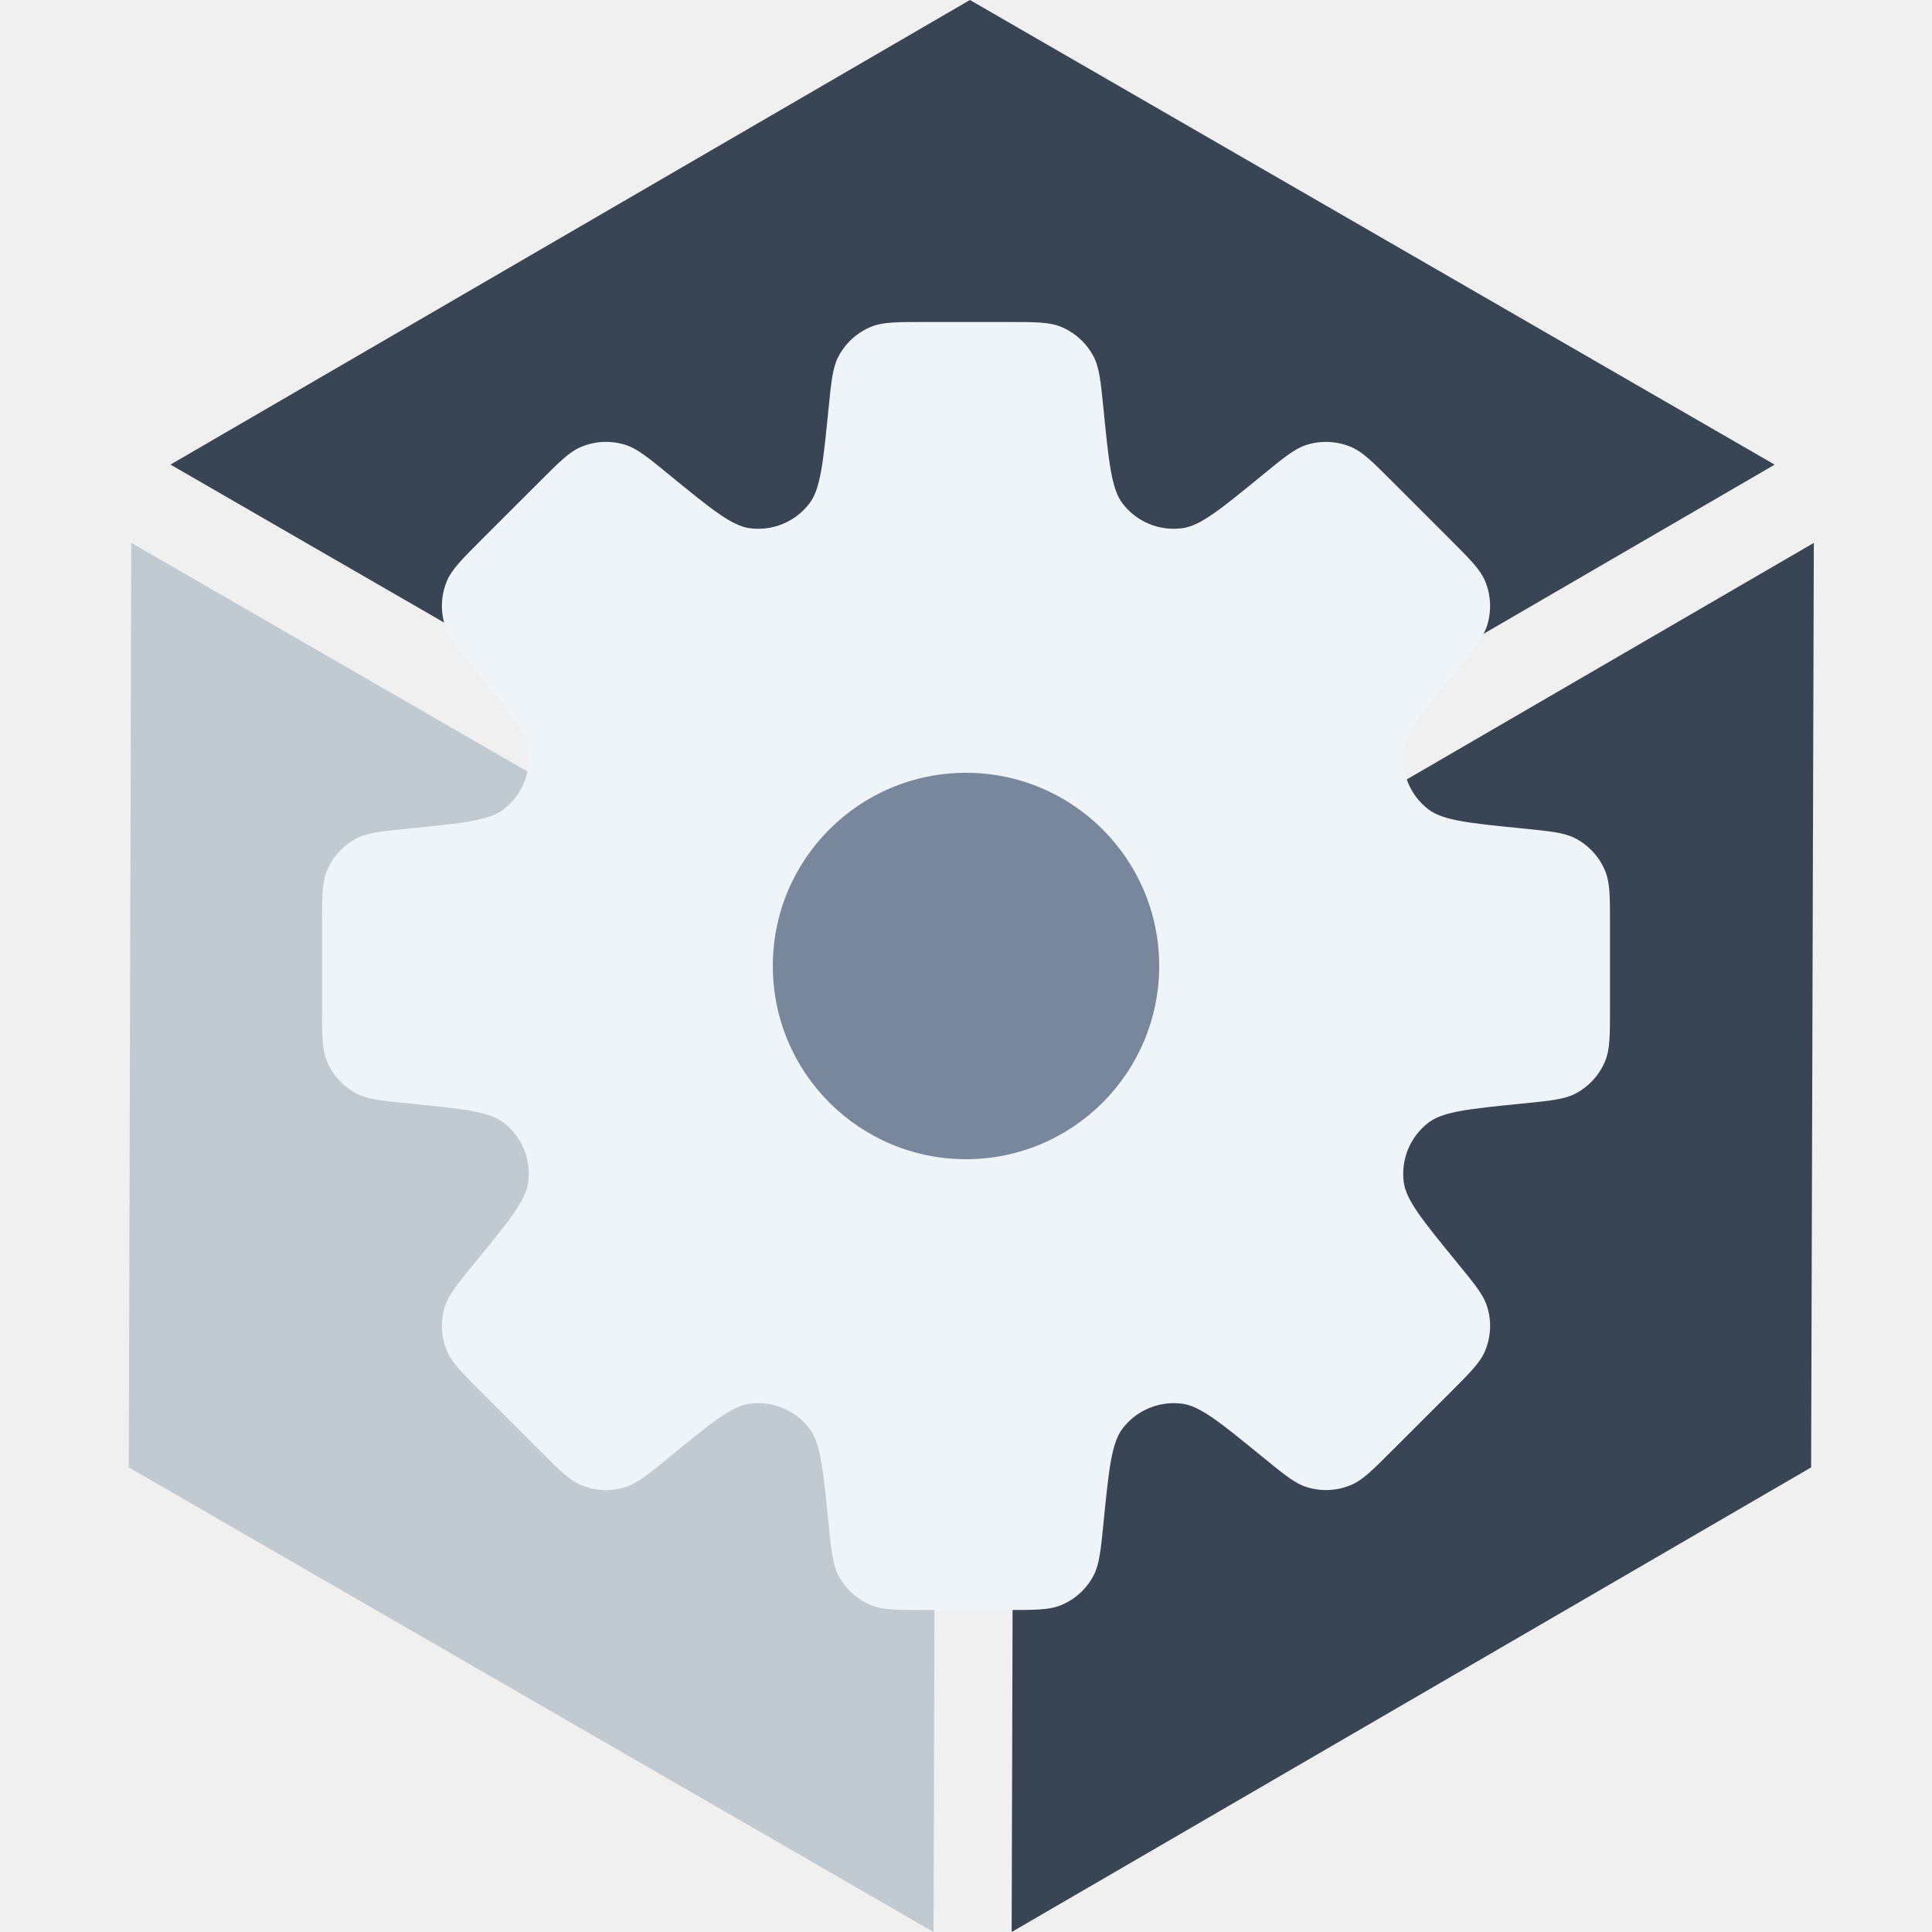
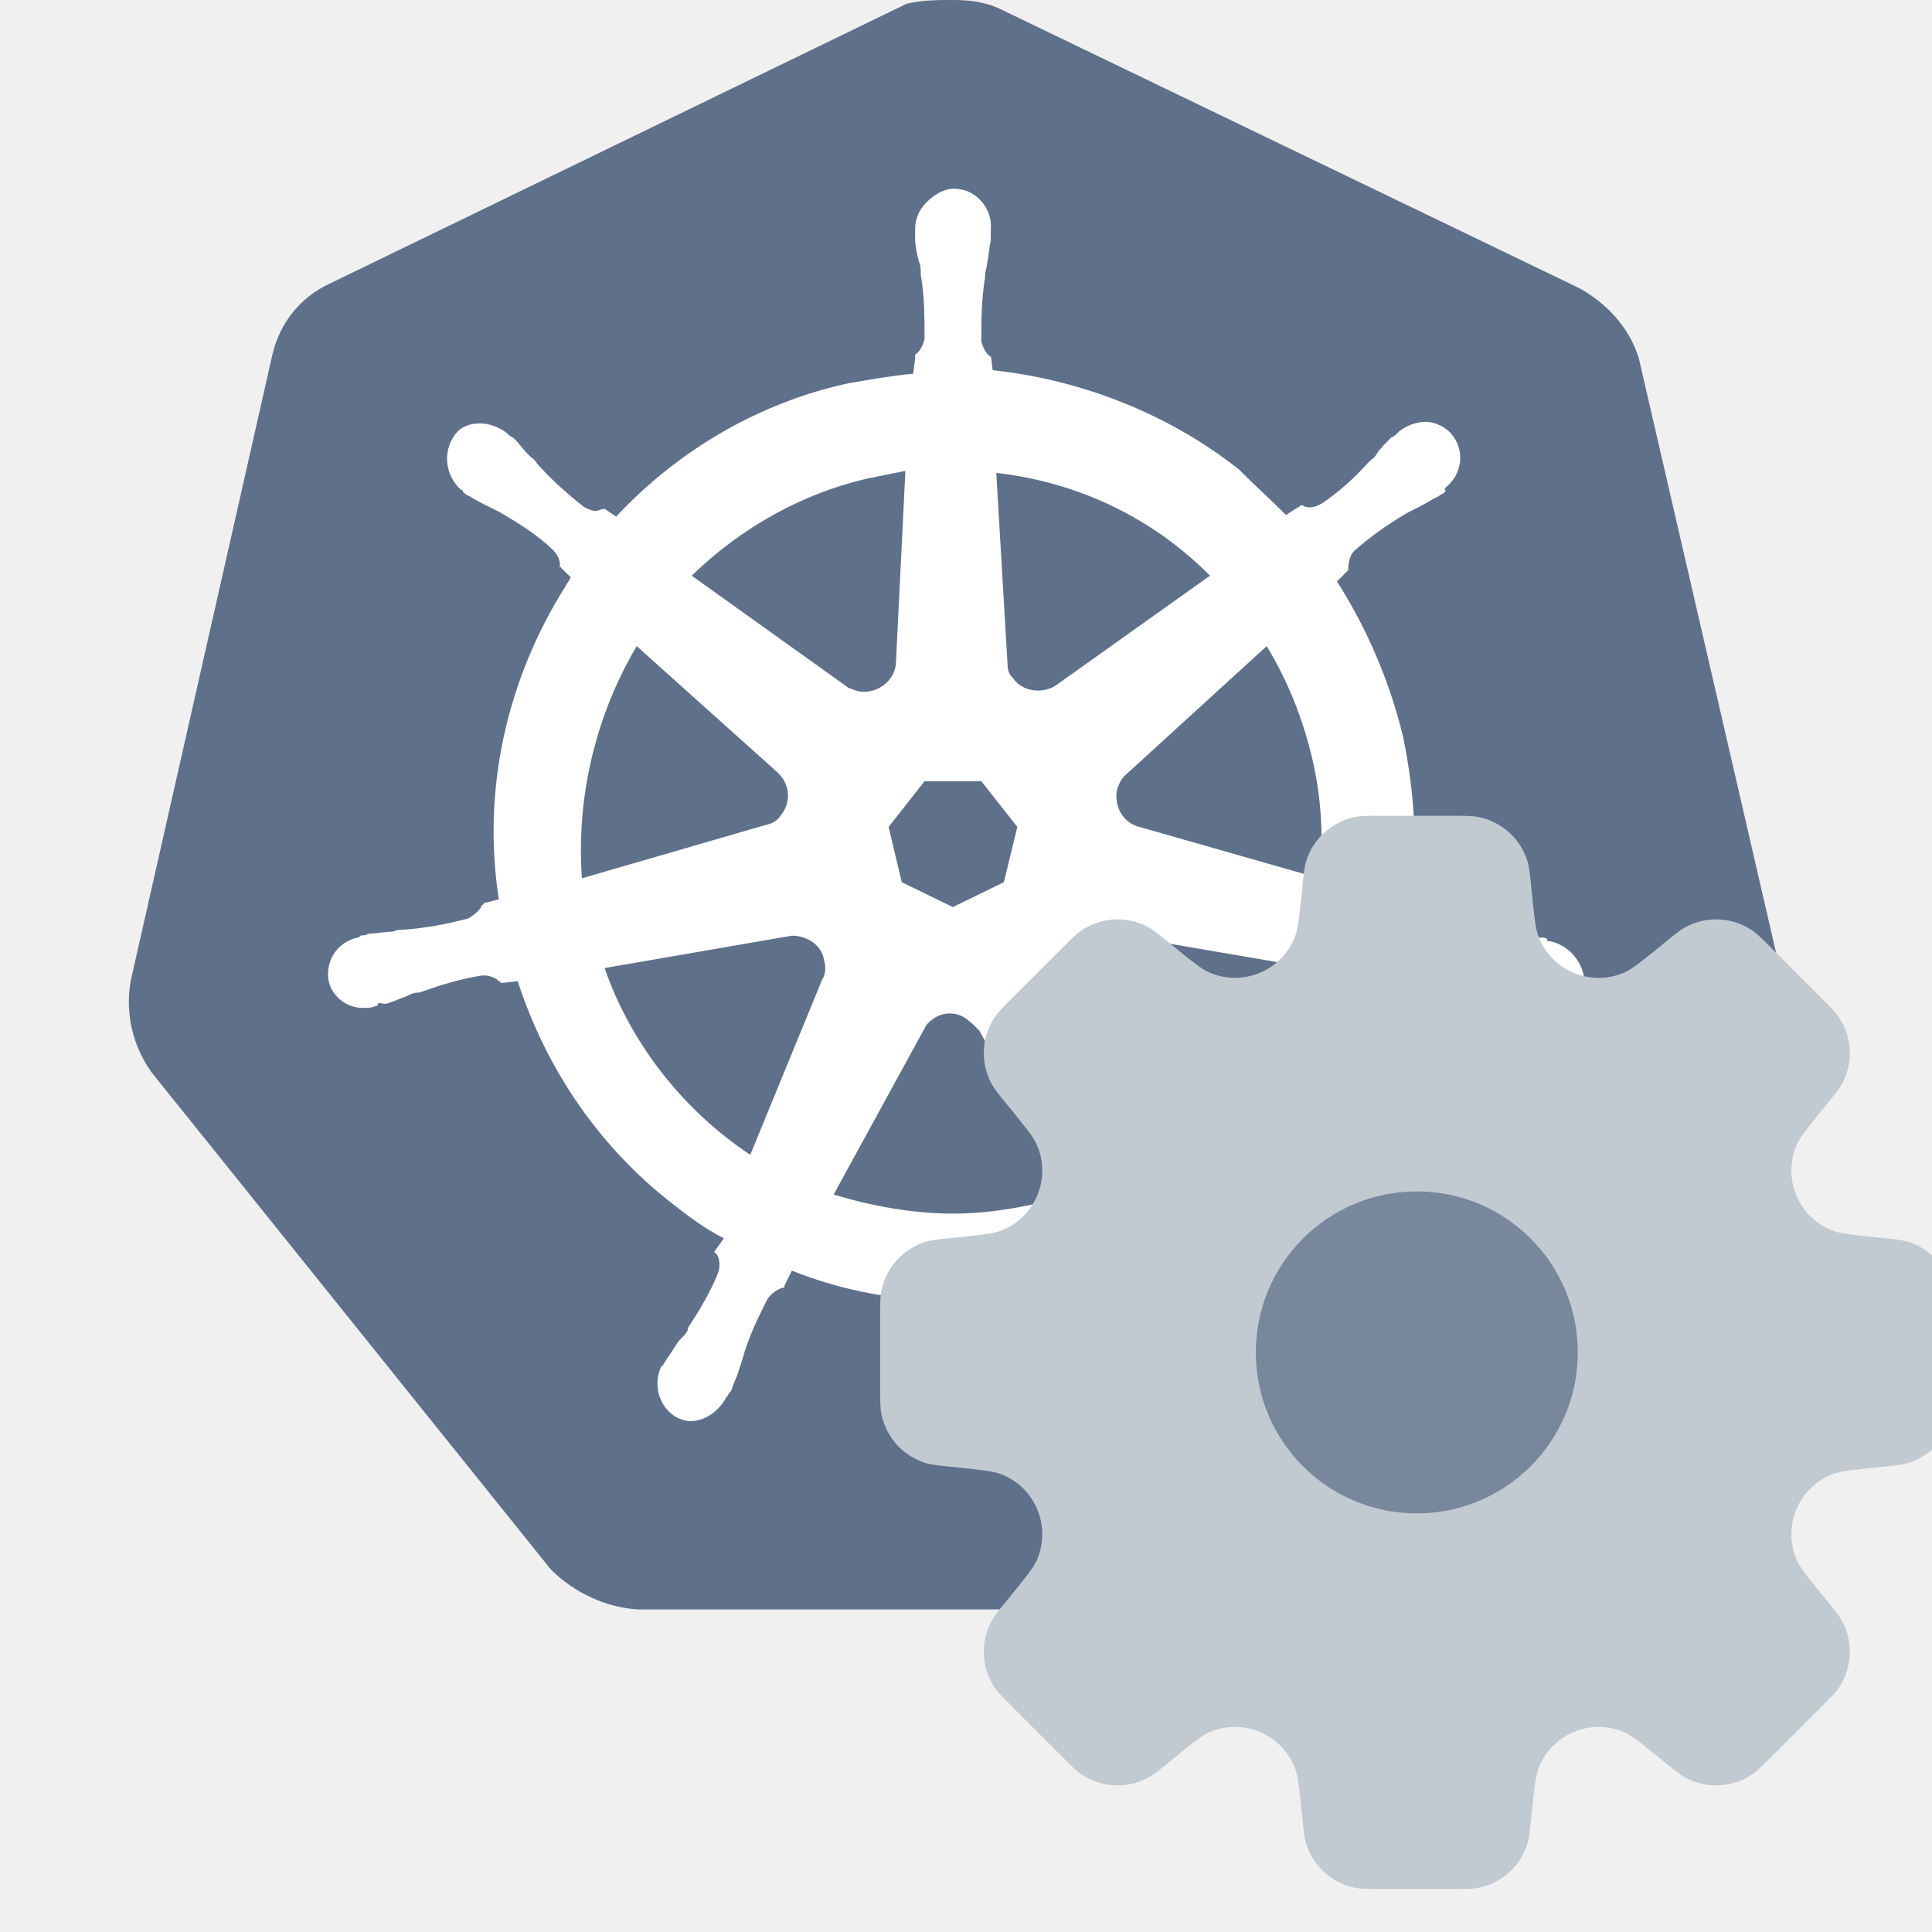
<svg xmlns="http://www.w3.org/2000/svg" width="30" height="30" viewBox="0 0 30 30" fill="none">
  <g clip-path="url(#clip0_156_17271)">
-     <path fill-rule="evenodd" clip-rule="evenodd" d="M2 22.786L14.496 30L14.536 15.644L2.039 8.43L2 22.786Z" fill="#C1C9D1" />
-     <path fill-rule="evenodd" clip-rule="evenodd" d="M15.75 15.644L15.709 30L28.123 22.786L28.165 8.43L15.75 15.644ZM2.647 7.214L15.143 14.429L27.557 7.215L15.061 0L2.647 7.214Z" fill="#394454" />
-     <path fill-rule="evenodd" clip-rule="evenodd" d="M17.136 6.361C17.093 5.928 17.071 5.711 16.984 5.542C16.873 5.327 16.688 5.159 16.463 5.07C16.285 5 16.068 5 15.632 5H14.368C13.932 5 13.714 5 13.537 5.07C13.312 5.159 13.127 5.327 13.016 5.542C12.929 5.711 12.907 5.928 12.864 6.361C12.782 7.182 12.741 7.592 12.569 7.817C12.351 8.103 11.997 8.25 11.64 8.202C11.36 8.164 11.041 7.903 10.402 7.381C10.065 7.105 9.896 6.967 9.715 6.909C9.484 6.835 9.235 6.848 9.013 6.944C8.838 7.019 8.684 7.174 8.376 7.482L7.482 8.375C7.174 8.683 7.02 8.838 6.944 9.012C6.848 9.234 6.836 9.484 6.909 9.714C6.967 9.896 7.105 10.064 7.381 10.402C7.904 11.04 8.165 11.36 8.203 11.641C8.251 11.997 8.104 12.351 7.818 12.569C7.593 12.741 7.183 12.782 6.362 12.864C5.928 12.907 5.711 12.929 5.542 13.016C5.327 13.127 5.159 13.312 5.07 13.537C5 13.714 5 13.932 5 14.368V15.632C5 16.068 5 16.285 5.07 16.463C5.159 16.688 5.327 16.873 5.542 16.984C5.711 17.071 5.928 17.093 6.361 17.136C7.182 17.218 7.593 17.259 7.818 17.431C8.104 17.649 8.25 18.003 8.202 18.359C8.165 18.64 7.904 18.959 7.381 19.598C7.105 19.935 6.967 20.104 6.909 20.285C6.835 20.516 6.848 20.765 6.944 20.987C7.02 21.162 7.174 21.316 7.482 21.624L8.376 22.518C8.684 22.826 8.838 22.98 9.013 23.056C9.235 23.152 9.484 23.165 9.715 23.091C9.896 23.033 10.065 22.895 10.402 22.619C11.041 22.096 11.36 21.835 11.641 21.797C11.997 21.75 12.351 21.896 12.569 22.182C12.741 22.407 12.782 22.818 12.864 23.639C12.907 24.072 12.929 24.289 13.016 24.458C13.127 24.673 13.312 24.841 13.537 24.93C13.714 25 13.932 25 14.368 25H15.632C16.068 25 16.286 25 16.463 24.93C16.688 24.841 16.873 24.674 16.984 24.459C17.071 24.289 17.093 24.072 17.136 23.638C17.218 22.817 17.259 22.407 17.431 22.182C17.649 21.896 18.003 21.749 18.36 21.797C18.64 21.835 18.959 22.096 19.598 22.618C19.935 22.894 20.104 23.032 20.285 23.09C20.516 23.164 20.765 23.152 20.987 23.055C21.162 22.98 21.316 22.826 21.624 22.517L22.518 21.624C22.826 21.316 22.98 21.162 23.056 20.987C23.152 20.765 23.165 20.515 23.091 20.285C23.033 20.103 22.895 19.935 22.619 19.598C22.097 18.959 21.836 18.64 21.798 18.36C21.75 18.003 21.897 17.649 22.183 17.431C22.408 17.259 22.818 17.218 23.639 17.136C24.072 17.093 24.289 17.071 24.458 16.984C24.673 16.873 24.841 16.688 24.93 16.463C25 16.285 25 16.068 25 15.632V14.368C25 13.932 25 13.714 24.93 13.537C24.841 13.312 24.673 13.127 24.458 13.016C24.289 12.929 24.072 12.907 23.639 12.864C22.818 12.782 22.407 12.741 22.182 12.569C21.896 12.351 21.75 11.997 21.797 11.641C21.835 11.36 22.096 11.041 22.619 10.402C22.895 10.065 23.033 9.896 23.091 9.715C23.164 9.484 23.152 9.235 23.056 9.013C22.98 8.838 22.826 8.684 22.518 8.376L21.624 7.482C21.316 7.174 21.162 7.02 20.987 6.944C20.765 6.848 20.516 6.836 20.285 6.909C20.104 6.967 19.935 7.105 19.598 7.381C18.959 7.904 18.64 8.165 18.36 8.202C18.003 8.25 17.649 8.104 17.431 7.818C17.259 7.593 17.218 7.182 17.136 6.361Z" fill="#EFF4F9" />
-     <circle cx="15" cy="15" r="3" fill="#79879C" />
+     <g clip-path="url(#clip1_156_17271)">
+       <path d="M25.447 5.561C25.3 5.087 24.947 4.702 24.506 4.466L15.546 0.147C15.309 0.029 15.046 0 14.81 0C14.573 0 14.31 0 14.076 0.059L5.114 4.407C4.673 4.613 4.351 4.999 4.231 5.502L2.029 15.232C1.942 15.735 2.059 16.238 2.354 16.652L8.553 24.37C8.907 24.726 9.407 24.962 9.904 24.991H19.776C20.305 25.05 20.805 24.814 21.127 24.37L27.327 16.652C27.622 16.238 27.739 15.735 27.68 15.232L25.447 5.561Z" fill="#5F708A" />
+       <path d="M24.079 14.617C24.05 14.617 24.021 14.617 24.021 14.588C24.021 14.558 23.962 14.558 23.904 14.558C23.787 14.529 23.669 14.529 23.55 14.529C23.492 14.529 23.433 14.529 23.375 14.499H23.345C23.021 14.47 22.67 14.411 22.346 14.322C22.258 14.293 22.17 14.204 22.141 14.116L21.907 14.057C22.024 13.198 21.965 12.312 21.79 11.454C21.585 10.595 21.231 9.768 20.761 9.029L20.936 8.852V8.823C20.936 8.734 20.966 8.617 21.024 8.558C21.288 8.322 21.553 8.143 21.846 7.966C21.905 7.937 21.963 7.907 22.022 7.878C22.139 7.819 22.227 7.76 22.346 7.701C22.375 7.672 22.404 7.672 22.434 7.642C22.463 7.613 22.434 7.613 22.434 7.583C22.697 7.377 22.758 7.021 22.551 6.756C22.463 6.638 22.287 6.55 22.139 6.55C21.992 6.55 21.844 6.609 21.727 6.697L21.698 6.727C21.668 6.756 21.639 6.785 21.61 6.785C21.522 6.874 21.434 6.962 21.375 7.051C21.346 7.11 21.288 7.139 21.258 7.169C21.053 7.404 20.788 7.642 20.524 7.819C20.466 7.848 20.407 7.878 20.349 7.878C20.32 7.878 20.261 7.878 20.232 7.848H20.203L19.968 7.996C19.734 7.76 19.468 7.522 19.234 7.286C18.147 6.428 16.796 5.897 15.414 5.748L15.385 5.512V5.542C15.297 5.483 15.268 5.394 15.238 5.306C15.238 4.98 15.238 4.656 15.297 4.3V4.27C15.297 4.211 15.326 4.153 15.326 4.094C15.355 3.976 15.355 3.858 15.385 3.738V3.557C15.414 3.26 15.18 2.965 14.885 2.936C14.709 2.907 14.532 2.995 14.385 3.142C14.268 3.26 14.21 3.407 14.21 3.557V3.704C14.21 3.822 14.239 3.94 14.268 4.06C14.297 4.119 14.297 4.178 14.297 4.237V4.266C14.356 4.592 14.356 4.917 14.356 5.272C14.327 5.361 14.297 5.449 14.21 5.508V5.567L14.18 5.803C13.856 5.832 13.534 5.891 13.181 5.95C11.801 6.247 10.536 6.985 9.568 8.021L9.392 7.903H9.363C9.333 7.903 9.304 7.933 9.246 7.933C9.187 7.933 9.128 7.903 9.07 7.874C8.806 7.667 8.541 7.43 8.336 7.194C8.307 7.135 8.248 7.105 8.219 7.076C8.131 6.988 8.072 6.899 7.985 6.811C7.955 6.781 7.926 6.781 7.897 6.752C7.868 6.722 7.868 6.722 7.868 6.722C7.75 6.634 7.604 6.575 7.456 6.575C7.28 6.575 7.132 6.634 7.044 6.781C6.868 7.046 6.927 7.402 7.161 7.608C7.19 7.608 7.19 7.638 7.19 7.638C7.19 7.638 7.249 7.697 7.278 7.697C7.366 7.756 7.483 7.815 7.602 7.874C7.661 7.903 7.719 7.933 7.778 7.962C8.072 8.139 8.365 8.318 8.599 8.553C8.658 8.612 8.717 8.73 8.687 8.819V8.789L8.863 8.966C8.834 9.025 8.804 9.054 8.775 9.113C7.863 10.563 7.483 12.279 7.746 13.965L7.512 14.024C7.512 14.053 7.483 14.053 7.483 14.053C7.454 14.141 7.366 14.2 7.278 14.259C6.954 14.348 6.632 14.407 6.278 14.436C6.22 14.436 6.161 14.436 6.103 14.466C5.986 14.466 5.869 14.495 5.749 14.495C5.72 14.495 5.691 14.524 5.632 14.524C5.603 14.524 5.603 14.524 5.574 14.554C5.25 14.613 5.045 14.91 5.103 15.234C5.162 15.499 5.427 15.678 5.691 15.648C5.749 15.648 5.779 15.648 5.837 15.619C5.866 15.619 5.866 15.619 5.866 15.589C5.866 15.56 5.954 15.589 5.984 15.589C6.101 15.56 6.218 15.501 6.308 15.472C6.366 15.442 6.425 15.413 6.483 15.413H6.513C6.837 15.295 7.129 15.206 7.483 15.147H7.512C7.6 15.147 7.688 15.177 7.746 15.236C7.776 15.236 7.776 15.265 7.776 15.265L8.039 15.236C8.48 16.595 9.302 17.81 10.448 18.696C10.711 18.902 10.948 19.081 11.24 19.228L11.094 19.435C11.094 19.464 11.123 19.464 11.123 19.464C11.182 19.552 11.182 19.67 11.152 19.761C11.035 20.058 10.858 20.352 10.682 20.62V20.649C10.653 20.708 10.623 20.738 10.565 20.796C10.506 20.855 10.448 20.973 10.36 21.093C10.331 21.123 10.331 21.152 10.302 21.182C10.302 21.182 10.302 21.211 10.272 21.211C10.126 21.508 10.243 21.861 10.506 22.009C10.565 22.038 10.653 22.068 10.711 22.068C10.945 22.068 11.152 21.92 11.27 21.712C11.27 21.712 11.27 21.683 11.299 21.683C11.299 21.653 11.328 21.623 11.357 21.594C11.387 21.476 11.445 21.388 11.475 21.268L11.533 21.091C11.621 20.765 11.767 20.47 11.916 20.173C11.974 20.085 12.062 20.026 12.15 19.997C12.179 19.997 12.179 19.997 12.179 19.967L12.296 19.731C13.118 20.058 13.971 20.205 14.852 20.205C15.381 20.205 15.91 20.146 16.439 19.999C16.763 19.94 17.085 19.822 17.38 19.733L17.497 19.94C17.526 19.94 17.526 19.94 17.526 19.969C17.614 19.999 17.702 20.058 17.76 20.146C17.907 20.443 18.055 20.738 18.143 21.064V21.093L18.201 21.27C18.231 21.388 18.26 21.506 18.319 21.596C18.348 21.626 18.348 21.655 18.377 21.685C18.377 21.685 18.377 21.714 18.406 21.714C18.523 21.92 18.73 22.07 18.965 22.07C19.052 22.07 19.111 22.04 19.199 22.011C19.316 21.952 19.433 21.834 19.462 21.685C19.491 21.537 19.491 21.388 19.433 21.241C19.433 21.211 19.404 21.211 19.404 21.211C19.404 21.182 19.374 21.152 19.345 21.123C19.287 21.005 19.228 20.916 19.14 20.826C19.111 20.767 19.082 20.738 19.023 20.678V20.62C18.818 20.354 18.67 20.058 18.553 19.761C18.523 19.672 18.523 19.555 18.582 19.464C18.582 19.435 18.611 19.435 18.611 19.435L18.523 19.199C20.023 18.281 21.169 16.863 21.698 15.177L21.932 15.206C21.961 15.206 21.961 15.177 21.961 15.177C22.02 15.118 22.107 15.088 22.195 15.088H22.224C22.549 15.147 22.871 15.236 23.166 15.354H23.195C23.253 15.383 23.312 15.413 23.37 15.413C23.488 15.472 23.575 15.53 23.695 15.56C23.724 15.56 23.753 15.589 23.812 15.589C23.841 15.589 23.841 15.589 23.87 15.619C23.929 15.648 23.958 15.648 24.017 15.648C24.28 15.648 24.516 15.472 24.604 15.234C24.579 14.914 24.343 14.676 24.079 14.617ZM15.588 13.699L14.795 14.085L14.003 13.699L13.798 12.841L14.356 12.131H15.238L15.797 12.841L15.588 13.699ZM20.376 11.778C20.522 12.399 20.552 13.02 20.493 13.64L17.702 12.843C17.438 12.784 17.29 12.517 17.348 12.251C17.378 12.163 17.407 12.104 17.465 12.045L19.669 10.033C19.993 10.566 20.23 11.157 20.376 11.778ZM18.789 8.939L16.38 10.654C16.175 10.772 15.88 10.742 15.734 10.536C15.675 10.477 15.646 10.418 15.646 10.33L15.47 7.343C16.763 7.491 17.909 8.053 18.789 8.939ZM13.472 7.43L14.059 7.312L13.913 10.269C13.913 10.534 13.678 10.742 13.413 10.742C13.325 10.742 13.267 10.713 13.179 10.683L10.741 8.939C11.502 8.2 12.443 7.667 13.472 7.43ZM9.887 10.033L12.062 11.984C12.267 12.161 12.296 12.458 12.121 12.664C12.062 12.752 12.004 12.782 11.886 12.811L9.036 13.638C8.947 12.399 9.239 11.127 9.887 10.033ZM9.388 15.032L12.296 14.529C12.53 14.529 12.767 14.676 12.796 14.914C12.825 15.002 12.825 15.12 12.767 15.21L11.65 17.932C10.621 17.25 9.798 16.215 9.388 15.032ZM16.058 18.698C15.646 18.786 15.236 18.845 14.795 18.845C14.178 18.845 13.532 18.727 12.945 18.549L14.385 15.916C14.532 15.739 14.768 15.68 14.973 15.798C15.061 15.857 15.119 15.916 15.207 16.004L16.619 18.578C16.439 18.61 16.263 18.639 16.058 18.698ZM19.642 16.126C19.201 16.835 18.584 17.456 17.879 17.9L16.733 15.12C16.675 14.884 16.792 14.646 16.997 14.558C17.085 14.529 17.173 14.499 17.26 14.499L20.198 15.002C20.054 15.415 19.876 15.8 19.642 16.126Z" fill="white" />
+       <path fill-rule="evenodd" clip-rule="evenodd" d="M23.78 13.801C23.758 13.582 23.747 13.472 23.72 13.38C23.613 13.023 23.317 12.756 22.952 12.685C22.858 12.667 22.747 12.667 22.527 12.667H21.474C21.253 12.667 21.143 12.667 21.049 12.685C20.683 12.756 20.387 13.023 20.28 13.38C20.253 13.472 20.242 13.582 20.22 13.801V13.801C20.178 14.216 20.158 14.423 20.105 14.554C19.897 15.076 19.299 15.324 18.782 15.102C18.653 15.047 18.491 14.915 18.169 14.651V14.651C17.998 14.511 17.912 14.441 17.828 14.395C17.5 14.219 17.102 14.239 16.793 14.447C16.714 14.501 16.636 14.579 16.48 14.735L15.735 15.479C15.579 15.635 15.501 15.713 15.447 15.793C15.239 16.101 15.219 16.5 15.396 16.827C15.441 16.912 15.511 16.997 15.651 17.168V17.168C15.915 17.491 16.047 17.653 16.103 17.782C16.325 18.299 16.077 18.897 15.555 19.105C15.424 19.158 15.216 19.178 14.801 19.22V19.22C14.582 19.242 14.472 19.253 14.38 19.28C14.023 19.387 13.756 19.683 13.685 20.048C13.667 20.142 13.667 20.253 13.667 20.474L13.667 21.526C13.667 21.747 13.667 21.858 13.685 21.952C13.756 22.317 14.024 22.613 14.38 22.72C14.472 22.747 14.582 22.758 14.801 22.78V22.78C15.216 22.822 15.424 22.842 15.555 22.895C16.077 23.103 16.325 23.701 16.103 24.218C16.047 24.347 15.915 24.509 15.651 24.832V24.832C15.511 25.002 15.441 25.088 15.396 25.172C15.219 25.5 15.239 25.898 15.447 26.207C15.501 26.286 15.579 26.364 15.735 26.52L16.48 27.265C16.636 27.421 16.714 27.499 16.793 27.553C17.102 27.761 17.5 27.781 17.828 27.604C17.912 27.559 17.998 27.489 18.169 27.349V27.349C18.491 27.085 18.653 26.953 18.782 26.897C19.299 26.675 19.897 26.923 20.105 27.445C20.158 27.576 20.178 27.784 20.22 28.199V28.199C20.242 28.418 20.253 28.528 20.28 28.62C20.387 28.977 20.683 29.244 21.048 29.315C21.142 29.333 21.253 29.333 21.474 29.333H22.526C22.747 29.333 22.858 29.333 22.952 29.315C23.317 29.244 23.613 28.977 23.72 28.62C23.747 28.528 23.758 28.418 23.78 28.199V28.199C23.822 27.784 23.843 27.576 23.895 27.445C24.103 26.923 24.701 26.675 25.218 26.897C25.348 26.953 25.509 27.085 25.832 27.349V27.349C26.003 27.488 26.088 27.558 26.172 27.604C26.5 27.78 26.898 27.761 27.207 27.552C27.286 27.499 27.364 27.421 27.52 27.265L28.265 26.52C28.421 26.364 28.499 26.286 28.553 26.206C28.761 25.898 28.781 25.499 28.604 25.172C28.559 25.087 28.489 25.002 28.349 24.831V24.831C28.085 24.509 27.953 24.348 27.898 24.218C27.676 23.701 27.924 23.103 28.446 22.895C28.577 22.842 28.784 22.822 29.199 22.78V22.78C29.419 22.758 29.528 22.747 29.62 22.72C29.977 22.613 30.244 22.317 30.315 21.952C30.333 21.858 30.333 21.747 30.333 21.527V20.474C30.333 20.253 30.333 20.142 30.315 20.048C30.244 19.683 29.977 19.387 29.62 19.28C29.528 19.253 29.419 19.242 29.199 19.22V19.22C28.784 19.178 28.576 19.158 28.445 19.105C27.923 18.897 27.676 18.299 27.897 17.782C27.953 17.653 28.085 17.491 28.349 17.168V17.168C28.489 16.998 28.559 16.912 28.604 16.828C28.781 16.5 28.761 16.102 28.553 15.793C28.499 15.714 28.421 15.636 28.265 15.48L27.52 14.735C27.364 14.579 27.286 14.501 27.207 14.447C26.898 14.239 26.5 14.219 26.172 14.396C26.088 14.441 26.003 14.511 25.832 14.651V14.651C25.509 14.915 25.348 15.047 25.218 15.103C24.701 15.325 24.103 15.077 23.895 14.555C23.842 14.424 23.822 14.216 23.78 13.801V13.801Z" fill="#C1C9D1" />
+       <circle cx="22" cy="21" r="2.5" fill="#79879C" />
+     </g>
  </g>
  <defs>
    <clipPath id="clip0_156_17271">
      <rect width="30" height="30" fill="white" />
    </clipPath>
+     <clipPath id="clip1_156_17271">
+       <rect width="30" height="30" fill="white" />
+     </clipPath>
  </defs>
</svg>
